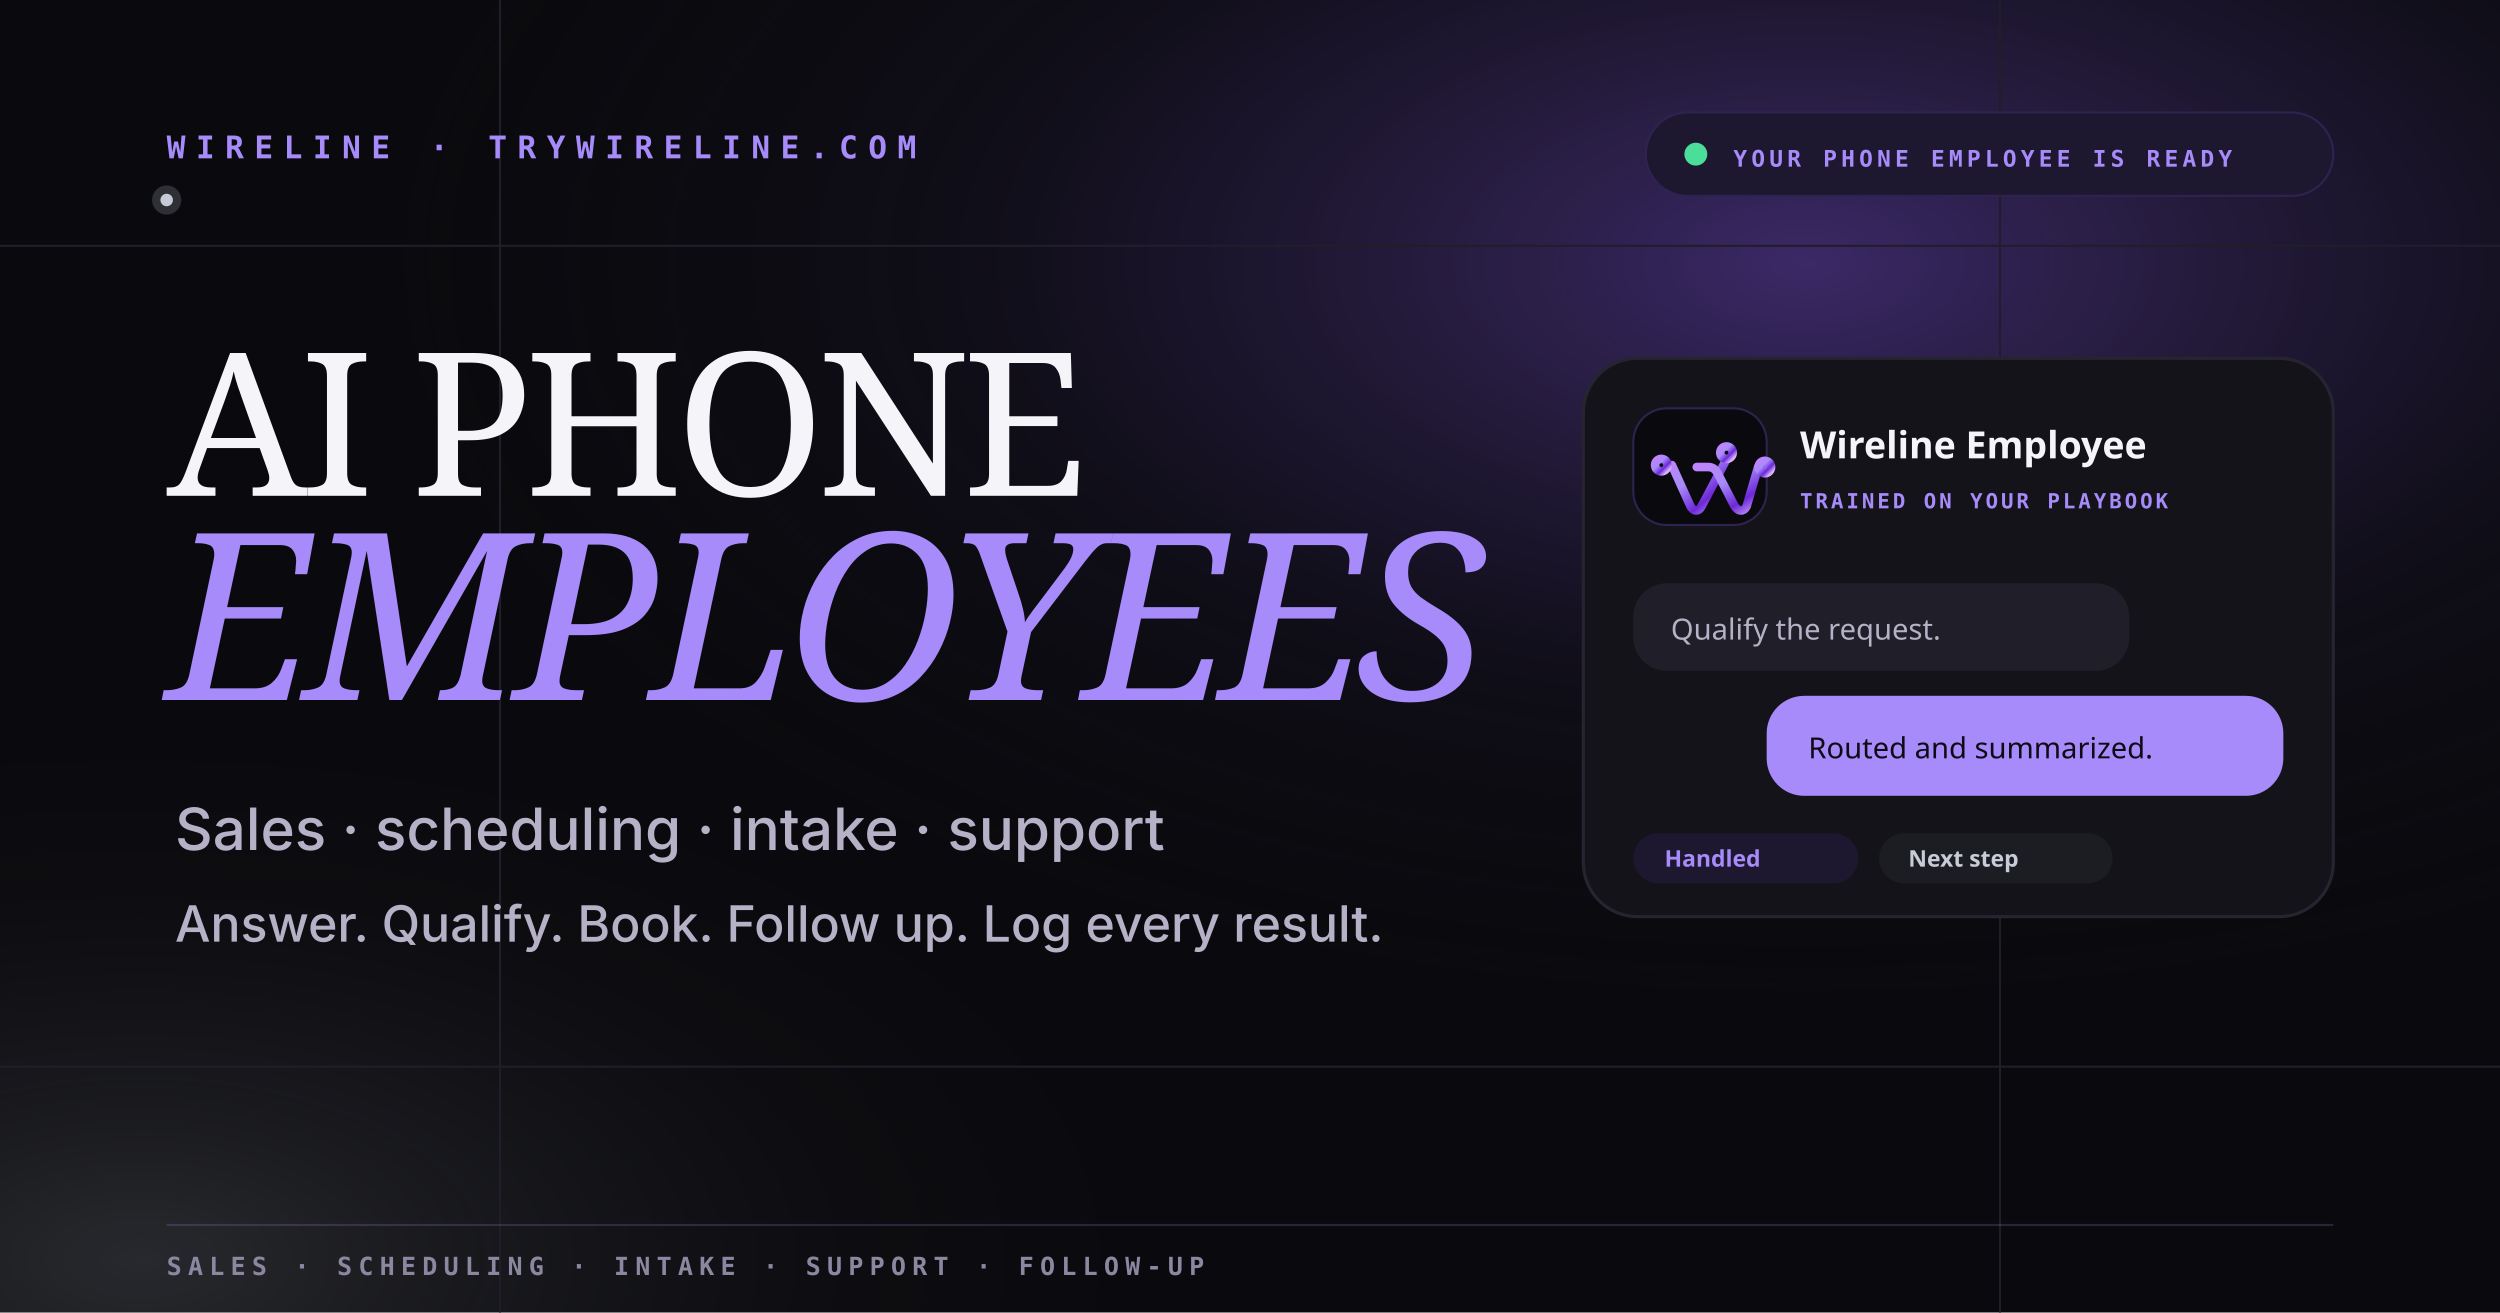
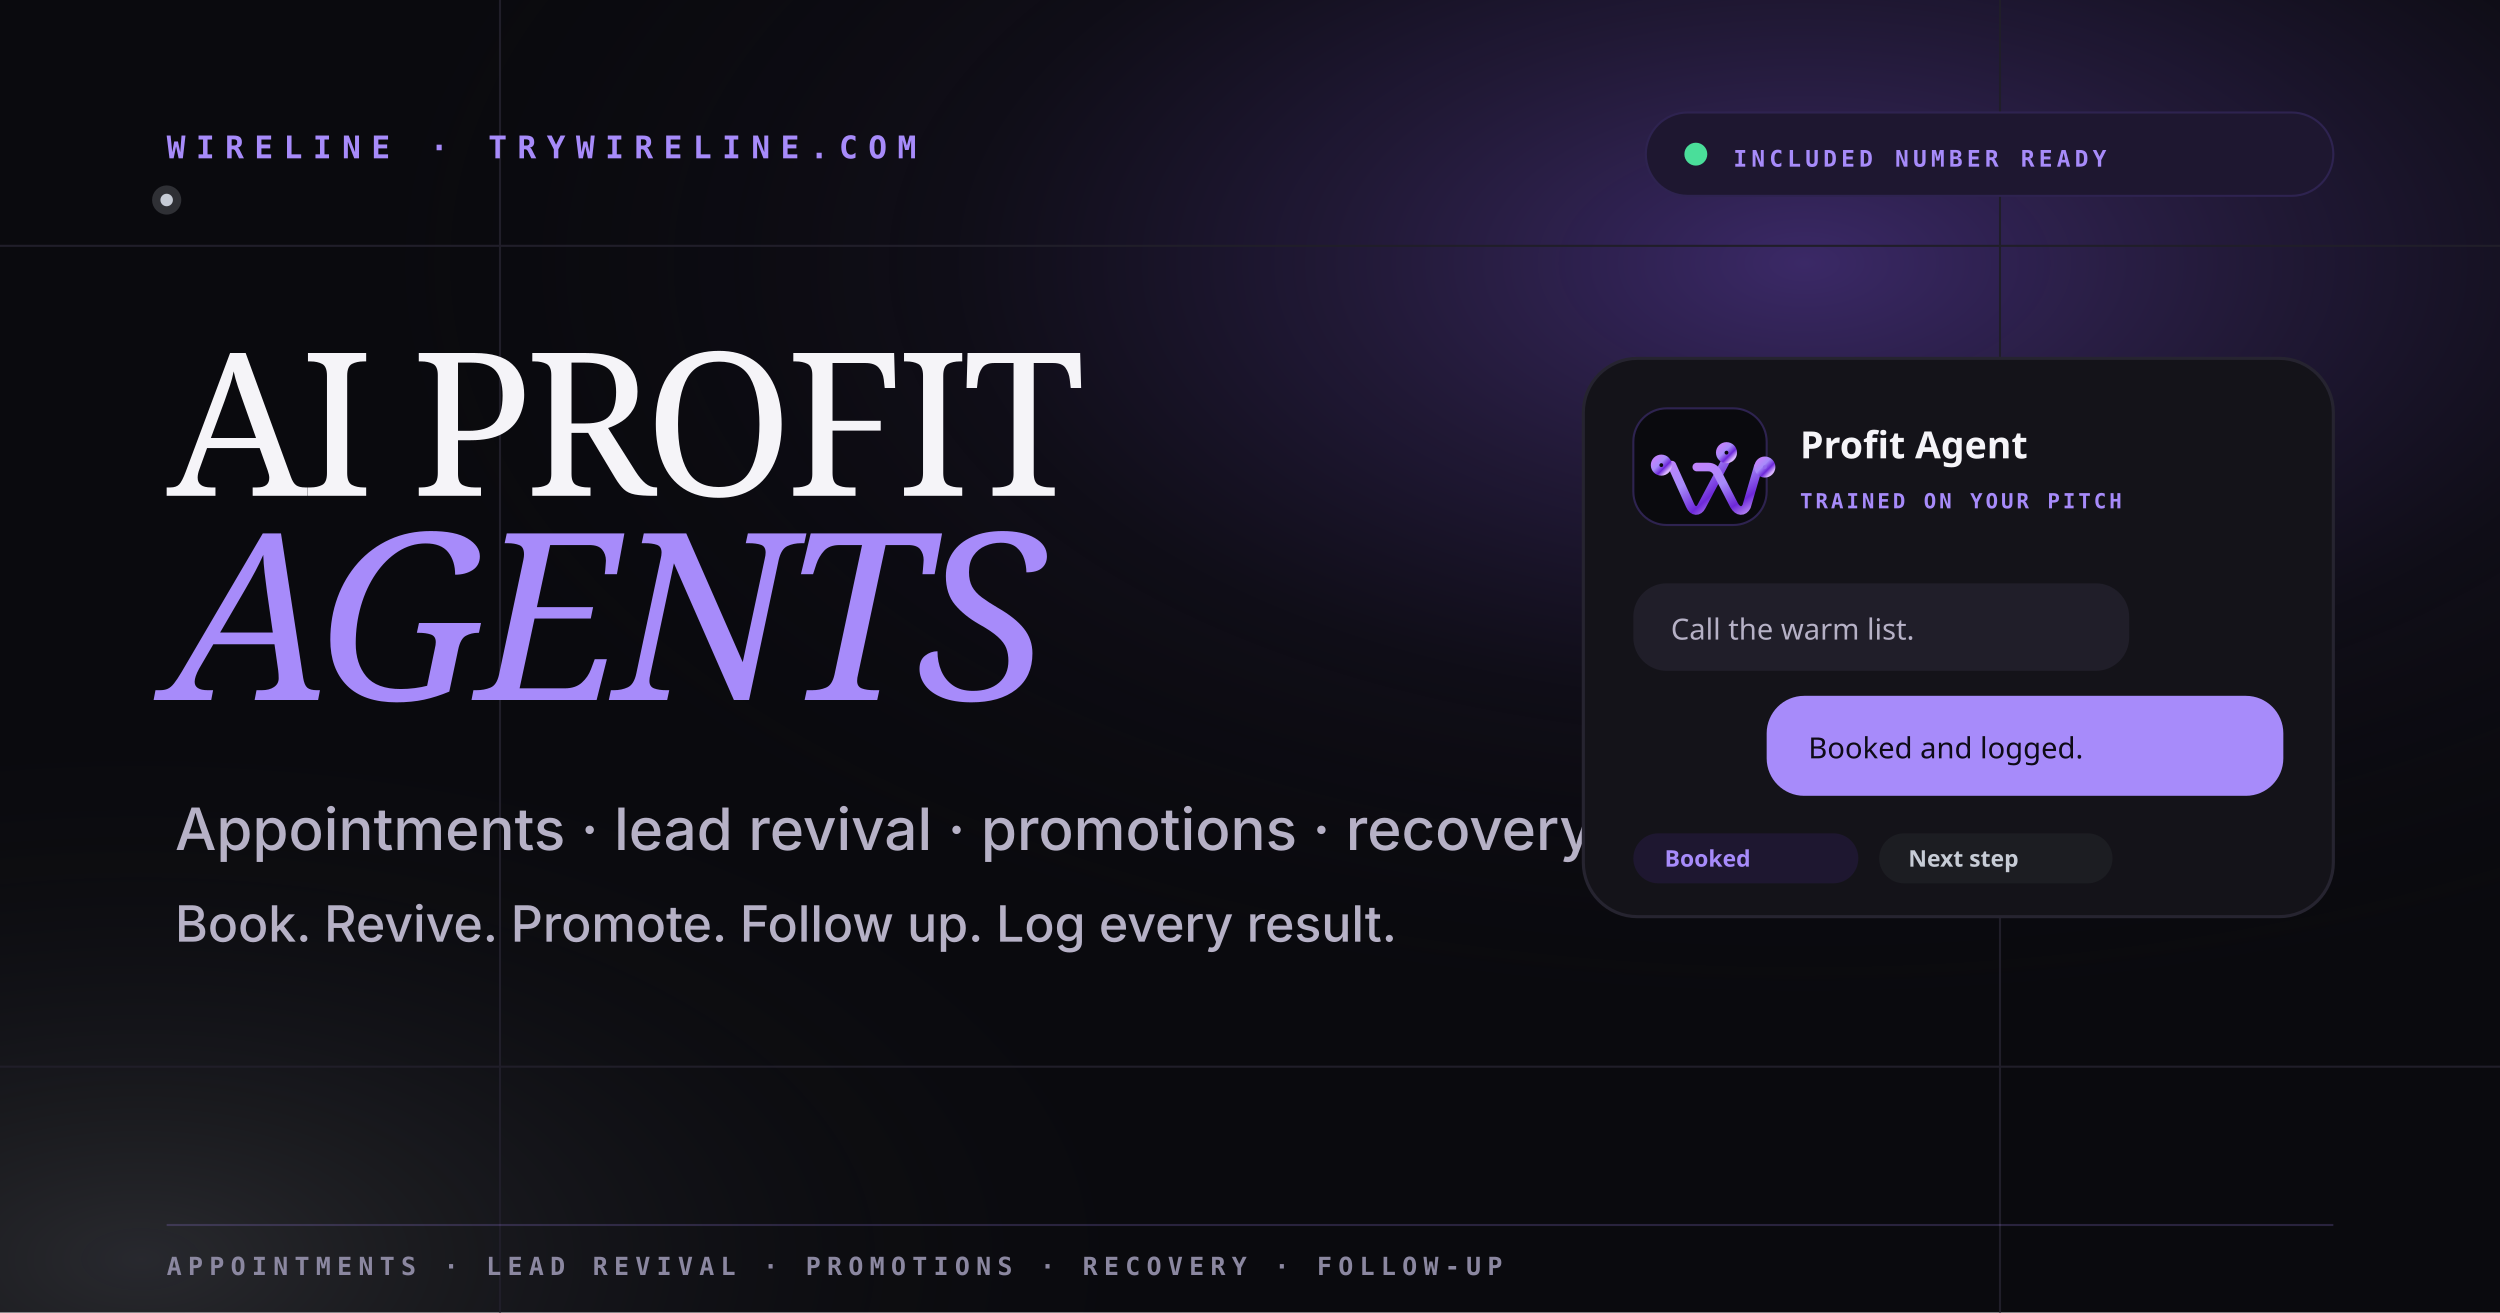
<svg xmlns="http://www.w3.org/2000/svg" viewBox="0 0 1200 630" width="1200" height="630">
  <defs>
    <linearGradient id="wireRule" x1="0" y1="0" x2="1" y2="0">
      <stop offset="0%" stop-color="#A78BFA" stop-opacity="0.95" />
      <stop offset="45%" stop-color="#C7CCD6" stop-opacity="0.6" />
      <stop offset="100%" stop-color="#C7CCD6" stop-opacity="0" />
    </linearGradient>
    <linearGradient id="markSignal" x1="0" y1="0" x2="1" y2="1">
      <stop offset="0%" stop-color="#C084FC" />
      <stop offset="38%" stop-color="#A78BFA" />
      <stop offset="72%" stop-color="#6D28D9" />
      <stop offset="100%" stop-color="#D8B4FE" />
    </linearGradient>
    <radialGradient id="softGlow" cx="72%" cy="20%" r="58%">
      <stop offset="0%" stop-color="#8B5CF6" stop-opacity="0.38" />
      <stop offset="58%" stop-color="#1E1730" stop-opacity="0.28" />
      <stop offset="100%" stop-color="#0A0A0E" stop-opacity="0" />
    </radialGradient>
    <radialGradient id="silverGlow" cx="6%" cy="96%" r="42%">
      <stop offset="0%" stop-color="#C7CCD6" stop-opacity="0.16" />
      <stop offset="100%" stop-color="#0A0A0E" stop-opacity="0" />
    </radialGradient>
  </defs>
  <rect width="1200" height="630" fill="#0A0A0E" />
  <rect width="1200" height="630" fill="url(#softGlow)" />
  <rect width="1200" height="630" fill="url(#silverGlow)" />
  <g stroke="#201E29" stroke-width="1">
    <line x1="0" y1="118" x2="1200" y2="118" />
    <line x1="0" y1="512" x2="1200" y2="512" />
    <line x1="240" y1="0" x2="240" y2="630" />
    <line x1="960" y1="0" x2="960" y2="630" />
  </g>
  <text x="80" y="76" font-family="Space Mono, ui-monospace, SFMono-Regular, Menlo, monospace" font-size="15" font-weight="700" letter-spacing="5" fill="#A78BFA">
    WIRELINE · TRYWIRELINE.COM
  </text>
  <line x1="80" y1="96" x2="430" y2="96" stroke="url(#wireRule)" stroke-width="1.25" />
  <circle cx="80" cy="96" r="3" fill="#C7CCD6" />
  <circle cx="80" cy="96" r="7" fill="#C7CCD6" fill-opacity="0.2" />
  <g transform="translate(790, 54)">
    <rect width="330" height="40" rx="20" ry="20" fill="#1E1730" stroke="#2E2350" stroke-width="1" />
    <circle cx="24" cy="20" r="5.5" fill="#4ADE9A" />
    <text x="42" y="26" font-family="Space Mono, ui-monospace, monospace" font-size="11" font-weight="700" letter-spacing="2" fill="#A78BFA">
-       YOUR PHONE EMPLOYEE IS READY
+       INCLUDED NUMBER READY
    </text>
  </g>
  <text x="80" y="238" font-family="Instrument Serif, Georgia, ui-serif, serif" font-size="96" font-weight="400" letter-spacing="-3.5" fill="#F5F4F8">
-     AI PHONE
+     AI PROFIT
  </text>
  <text x="80" y="336" font-family="Instrument Serif, Georgia, ui-serif, serif" font-size="112" font-style="italic" font-weight="400" letter-spacing="-4" fill="#A78BFA">
-     EMPLOYEES
+     AGENTS
  </text>
  <text x="84" y="408" font-family="DM Sans, system-ui, -apple-system, Segoe UI, sans-serif" font-size="28" font-weight="500" fill="#B6B1C6">
-     Sales · scheduling · intake · support
+     Appointments · lead revival · promotions · recovery
  </text>
  <text x="84" y="452" font-family="DM Sans, system-ui, -apple-system, Segoe UI, sans-serif" font-size="24" font-weight="500" fill="#B6B1C6">
-     Answer. Qualify. Book. Follow up. Log every result.
+     Book. Revive. Promote. Follow up. Log every result.
  </text>
  <g transform="translate(760, 172)">
    <rect width="360" height="268" rx="26" ry="26" fill="#141319" stroke="#262430" stroke-width="1.5" />
    <rect x="24" y="24" width="64" height="56" rx="16" fill="#0A0A0E" stroke="#2E2350" stroke-width="1" />
    <g transform="translate(31 37) scale(0.46)" fill="none" stroke="url(#markSignal)" stroke-width="9" stroke-linecap="round" stroke-linejoin="round">
      <path d="M21 31H25L44 73C47 80 53 80 56 74L82 25" />
      <path d="M51 33H63C68 33 71 36 73 40L90 73C94 80 100 80 103 74L115 33H122" />
      <circle cx="14" cy="31" r="6.5" />
      <circle cx="82" cy="18" r="6.5" />
      <circle cx="122" cy="33" r="6.5" />
    </g>
    <text x="104" y="48" font-family="DM Sans, system-ui, sans-serif" font-size="18" font-weight="700" fill="#F5F4F8">
-       Wireline Employee
+       Profit Agent
    </text>
    <text x="104" y="72" font-family="Space Mono, ui-monospace, monospace" font-size="10" font-weight="700" letter-spacing="1.4" fill="#A78BFA">
-       TRAINED ON YOUR PLAYBOOK
+       TRAINED ON YOUR PITCH
    </text>
    <rect x="24" y="108" width="238" height="42" rx="16" fill="#201E29" />
    <text x="42" y="135" font-family="DM Sans, system-ui, sans-serif" font-size="14" fill="#B6B1C6">
-       Qualify the request.
+       Call the warm list.
    </text>
    <rect x="88" y="162" width="248" height="48" rx="18" fill="#A78BFA" />
    <text x="108" y="192" font-family="DM Sans, system-ui, sans-serif" font-size="14" fill="#0E0B16">
-       Routed and summarized.
+       Booked and logged.
    </text>
    <g transform="translate(24, 228)">
      <rect width="108" height="24" rx="12" fill="#1E1730" />
-       <text x="15" y="16" font-family="DM Sans, system-ui, sans-serif" font-size="11" font-weight="700" fill="#A78BFA">Handled</text>
+       <text x="15" y="16" font-family="DM Sans, system-ui, sans-serif" font-size="11" font-weight="700" fill="#A78BFA">Booked</text>
      <rect x="118" width="112" height="24" rx="12" fill="#1C1D22" />
      <text x="132" y="16" font-family="DM Sans, system-ui, sans-serif" font-size="11" font-weight="700" fill="#C7CCD6">Next step</text>
    </g>
  </g>
  <line x1="80" y1="588" x2="1120" y2="588" stroke="#A78BFA" stroke-opacity="0.2" stroke-width="1" />
  <text x="80" y="612" font-family="Space Mono, ui-monospace, monospace" font-size="12" font-weight="700" letter-spacing="3" fill="#8B87A0">
-     SALES · SCHEDULING · INTAKE · SUPPORT · FOLLOW-UP
+     APPOINTMENTS · LEAD REVIVAL · PROMOTIONS · RECOVERY · FOLLOW-UP
  </text>
</svg>
